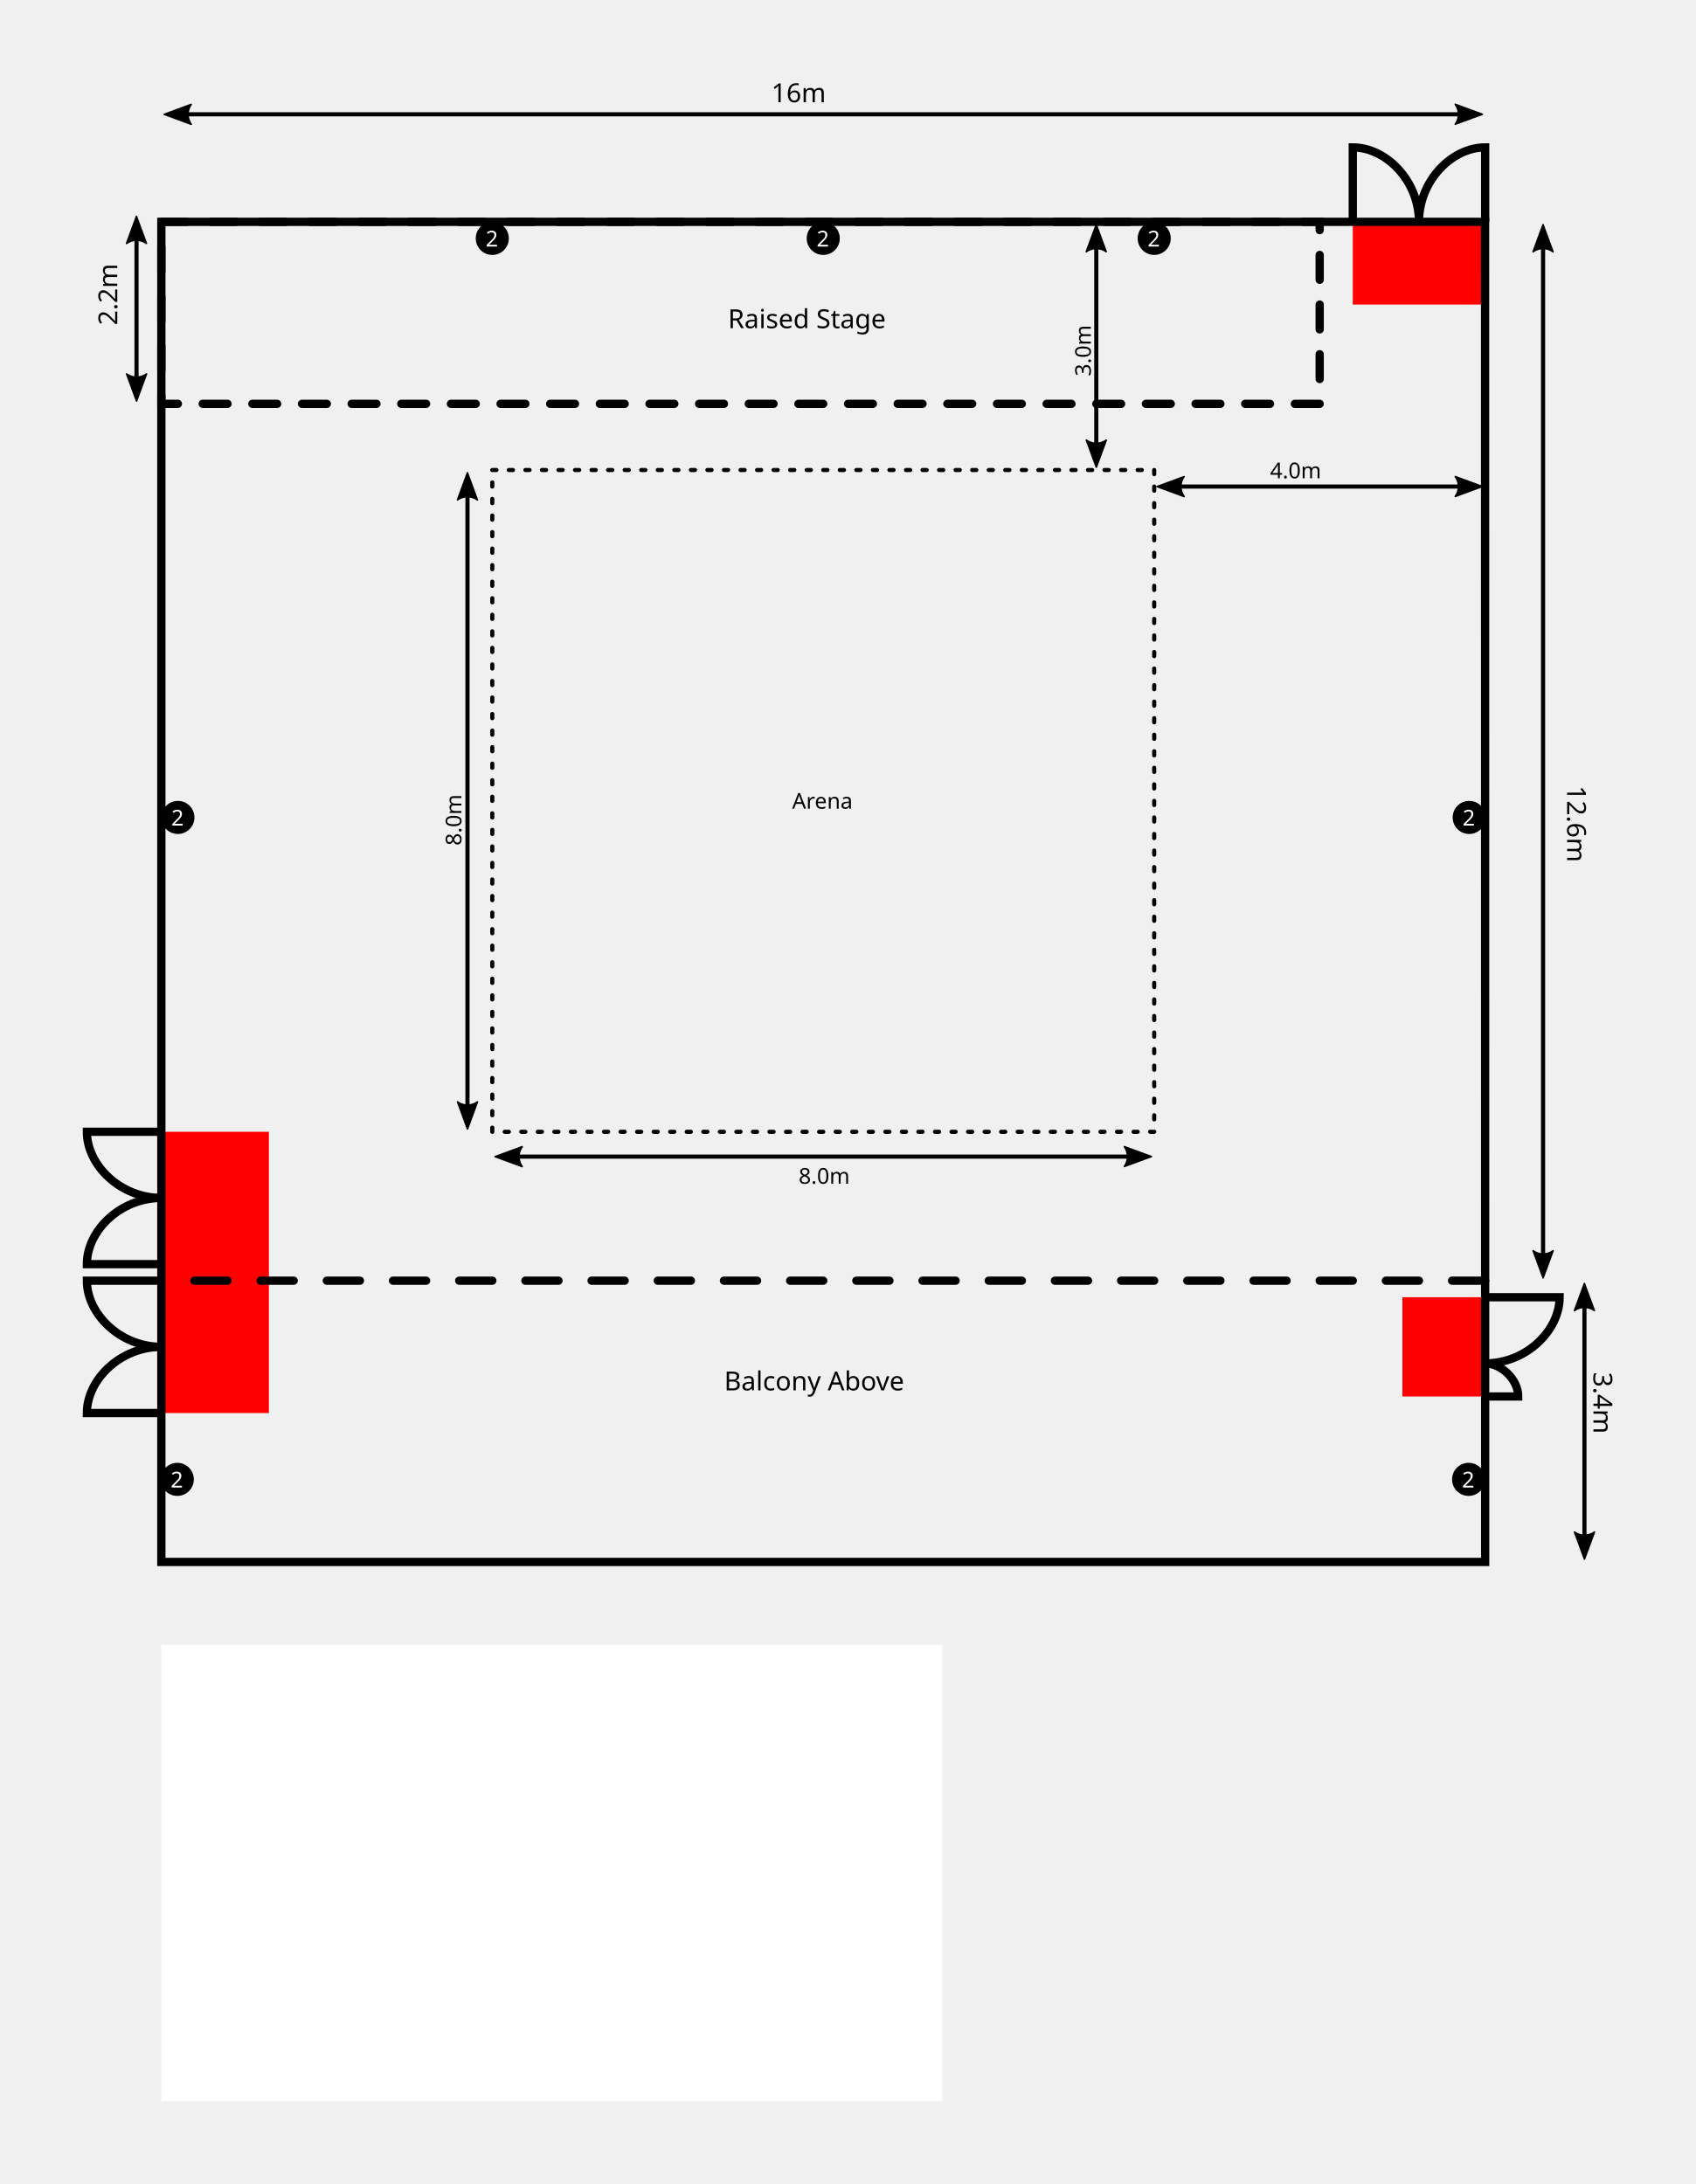
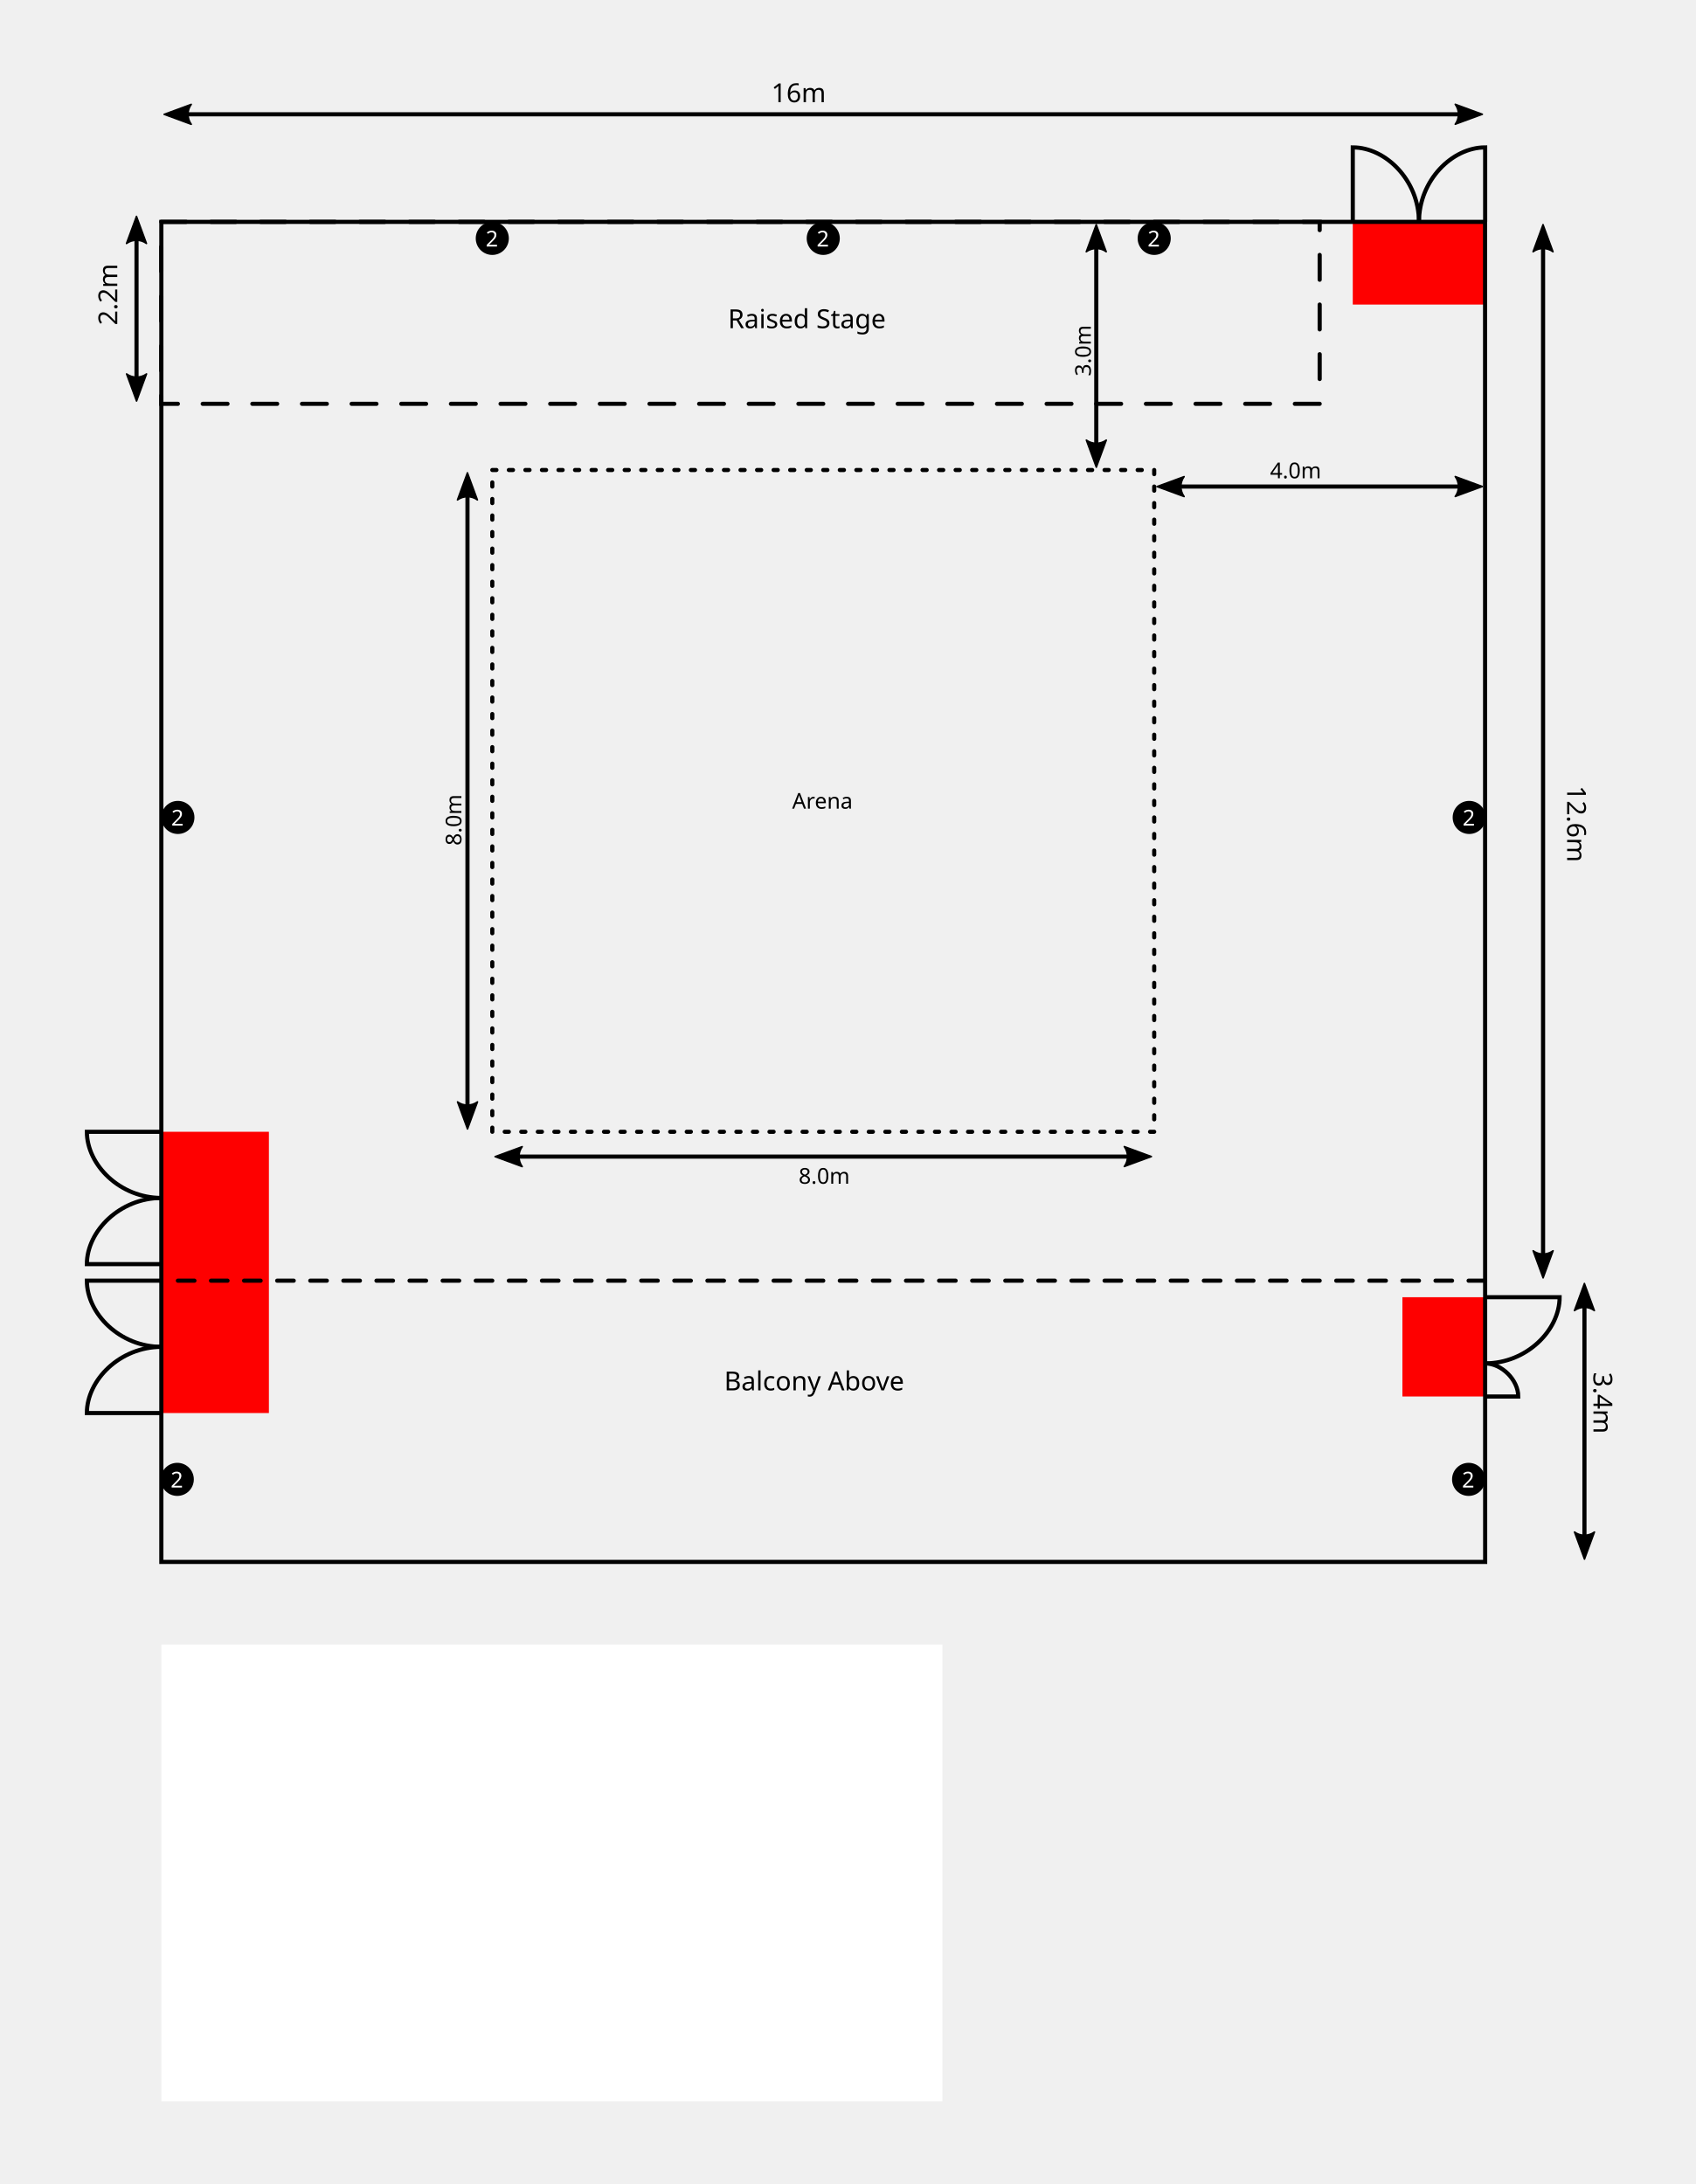
<svg xmlns="http://www.w3.org/2000/svg" xmlns:ns2="http://www.openswatchbook.org/uri/2009/osb" xmlns:xlink="http://www.w3.org/1999/xlink" width="2049.459cm" height="2640.174cm" viewBox="0 0 20494.585 26401.739" version="1.1" id="svg8">
  <defs id="defs2">
    <marker style="overflow:visible" id="marker1735" refX="0" refY="0" orient="auto">
      <path transform="scale(-0.6)" d="M 8.719,4.034 -2.207,0.016 8.719,-4.002 c -1.745,2.372 -1.735,5.617 -6e-7,8.035 z" style="fill:#000000;fill-opacity:1;fill-rule:evenodd;stroke:#000000;stroke-width:0.625;stroke-linejoin:round;stroke-opacity:1" id="path1733" />
    </marker>
    <marker style="overflow:visible" id="marker1617" refX="0" refY="0" orient="auto">
      <path transform="scale(0.6)" d="M 8.719,4.034 -2.207,0.016 8.719,-4.002 c -1.745,2.372 -1.735,5.617 -6e-7,8.035 z" style="fill:#000000;fill-opacity:1;fill-rule:evenodd;stroke:#000000;stroke-width:0.625;stroke-linejoin:round;stroke-opacity:1" id="path1615" />
    </marker>
    <marker orient="auto" refY="0" refX="0" id="marker1503" style="overflow:visible">
      <path id="path1501" style="fill:#000000;fill-opacity:1;fill-rule:evenodd;stroke:#000000;stroke-width:0.625;stroke-linejoin:round;stroke-opacity:1" d="M 8.719,4.034 -2.207,0.016 8.719,-4.002 c -1.745,2.372 -1.735,5.617 -6e-7,8.035 z" transform="scale(-0.6)" />
    </marker>
    <marker orient="auto" refY="0" refX="0" id="marker1397" style="overflow:visible">
      <path id="path1395" style="fill:#000000;fill-opacity:1;fill-rule:evenodd;stroke:#000000;stroke-width:0.625;stroke-linejoin:round;stroke-opacity:1" d="M 8.719,4.034 -2.207,0.016 8.719,-4.002 c -1.745,2.372 -1.735,5.617 -6e-7,8.035 z" transform="scale(0.6)" />
    </marker>
    <marker style="overflow:visible" id="marker1295" refX="0" refY="0" orient="auto">
      <path transform="scale(-0.6)" d="M 8.719,4.034 -2.207,0.016 8.719,-4.002 c -1.745,2.372 -1.735,5.617 -6e-7,8.035 z" style="fill:#000000;fill-opacity:1;fill-rule:evenodd;stroke:#000000;stroke-width:0.625;stroke-linejoin:round;stroke-opacity:1" id="path1293" />
    </marker>
    <marker style="overflow:visible" id="marker1201" refX="0" refY="0" orient="auto">
      <path transform="scale(0.6)" d="M 8.719,4.034 -2.207,0.016 8.719,-4.002 c -1.745,2.372 -1.735,5.617 -6e-7,8.035 z" style="fill:#000000;fill-opacity:1;fill-rule:evenodd;stroke:#000000;stroke-width:0.625;stroke-linejoin:round;stroke-opacity:1" id="path1199" />
    </marker>
    <marker orient="auto" refY="0" refX="0" id="marker1099" style="overflow:visible">
      <path id="path1097" style="fill:#000000;fill-opacity:1;fill-rule:evenodd;stroke:#000000;stroke-width:0.625;stroke-linejoin:round;stroke-opacity:1" d="M 8.719,4.034 -2.207,0.016 8.719,-4.002 c -1.745,2.372 -1.735,5.617 -6e-7,8.035 z" transform="scale(0.6)" />
    </marker>
    <marker orient="auto" refY="0" refX="0" id="marker1023" style="overflow:visible">
      <path id="path1021" style="fill:#000000;fill-opacity:1;fill-rule:evenodd;stroke:#000000;stroke-width:0.625;stroke-linejoin:round;stroke-opacity:1" d="M 8.719,4.034 -2.207,0.016 8.719,-4.002 c -1.745,2.372 -1.735,5.617 -6e-7,8.035 z" transform="scale(-0.6)" />
    </marker>
    <marker style="overflow:visible" id="marker7330" refX="0" refY="0" orient="auto">
      <path transform="scale(-0.6)" d="M 8.719,4.034 -2.207,0.016 8.719,-4.002 c -1.745,2.372 -1.735,5.617 -6e-7,8.035 z" style="fill:#000000;fill-opacity:1;fill-rule:evenodd;stroke:#000000;stroke-width:0.625;stroke-linejoin:round;stroke-opacity:1" id="path7328" />
    </marker>
    <marker style="overflow:visible" id="marker7260" refX="0" refY="0" orient="auto">
      <path transform="scale(0.6)" d="M 8.719,4.034 -2.207,0.016 8.719,-4.002 c -1.745,2.372 -1.735,5.617 -6e-7,8.035 z" style="fill:#000000;fill-opacity:1;fill-rule:evenodd;stroke:#000000;stroke-width:0.625;stroke-linejoin:round;stroke-opacity:1" id="path7258" />
    </marker>
    <marker orient="auto" refY="0" refX="0" id="marker7194" style="overflow:visible">
      <path id="path7192" style="fill:#000000;fill-opacity:1;fill-rule:evenodd;stroke:#000000;stroke-width:0.625;stroke-linejoin:round;stroke-opacity:1" d="M 8.719,4.034 -2.207,0.016 8.719,-4.002 c -1.745,2.372 -1.735,5.617 -6e-7,8.035 z" transform="scale(-0.6)" />
    </marker>
    <marker orient="auto" refY="0" refX="0" id="marker7136" style="overflow:visible">
      <path id="path7134" style="fill:#000000;fill-opacity:1;fill-rule:evenodd;stroke:#000000;stroke-width:0.625;stroke-linejoin:round;stroke-opacity:1" d="M 8.719,4.034 -2.207,0.016 8.719,-4.002 c -1.745,2.372 -1.735,5.617 -6e-7,8.035 z" transform="scale(0.6)" />
    </marker>
    <marker style="overflow:visible" id="marker7082" refX="0" refY="0" orient="auto">
      <path transform="scale(-0.6)" d="M 8.719,4.034 -2.207,0.016 8.719,-4.002 c -1.745,2.372 -1.735,5.617 -6e-7,8.035 z" style="fill:#000000;fill-opacity:1;fill-rule:evenodd;stroke:#000000;stroke-width:0.625;stroke-linejoin:round;stroke-opacity:1" id="path7080" />
    </marker>
    <marker style="overflow:visible" id="marker7036" refX="0" refY="0" orient="auto">
      <path transform="scale(0.6)" d="M 8.719,4.034 -2.207,0.016 8.719,-4.002 c -1.745,2.372 -1.735,5.617 -6e-7,8.035 z" style="fill:#000000;fill-opacity:1;fill-rule:evenodd;stroke:#000000;stroke-width:0.625;stroke-linejoin:round;stroke-opacity:1" id="path7034" />
    </marker>
    <marker orient="auto" refY="0" refX="0" id="Arrow2Mend" style="overflow:visible">
      <path id="path6739" style="fill:#000000;fill-opacity:1;fill-rule:evenodd;stroke:#000000;stroke-width:0.625;stroke-linejoin:round;stroke-opacity:1" d="M 8.719,4.034 -2.207,0.016 8.719,-4.002 c -1.745,2.372 -1.735,5.617 -6e-7,8.035 z" transform="scale(-0.6)" />
    </marker>
    <marker orient="auto" refY="0" refX="0" id="Arrow2Mstart" style="overflow:visible">
      <path id="path6736" style="fill:#000000;fill-opacity:1;fill-rule:evenodd;stroke:#000000;stroke-width:0.625;stroke-linejoin:round;stroke-opacity:1" d="M 8.719,4.034 -2.207,0.016 8.719,-4.002 c -1.745,2.372 -1.735,5.617 -6e-7,8.035 z" transform="scale(0.6)" />
    </marker>
    <pattern xlink:href="#Strips2_1" id="pattern6141" patternTransform="matrix(37.79528,0,0,37.79528,-3779.528,63885.359)" />
    <pattern id="Strips2_1" patternTransform="translate(0,0) scale(10,10)" height="1" width="1.5" patternUnits="userSpaceOnUse">
      <rect id="rect5371" height="2" width="1" y="-0.5" x="0" style="fill:black;stroke:none" />
    </pattern>
    <linearGradient id="linearGradient6124" ns2:paint="solid">
      <stop style="stop-color:#ffffff;stop-opacity:1;" offset="0" id="stop6122" />
    </linearGradient>
    <pattern patternUnits="userSpaceOnUse" width="52913.386" height="8314.961" patternTransform="matrix(0.2645833,0,0,0.2645833,999.9999,-16903)" id="pattern6138">
      <rect y="0" x="0" height="8314.961" width="52913.387" id="rect4590" style="fill:url(#pattern6141);fill-opacity:1;fill-rule:nonzero;stroke:none;stroke-width:377.953;stroke-linecap:square;stroke-miterlimit:4;stroke-dasharray:none;stroke-opacity:0.805" />
    </pattern>
  </defs>
  <g id="layer2" transform="translate(949.999,-118.2598)">
    <g id="layer3">
      <rect style="fill:#fe0000;fill-opacity:1;stroke:none;stroke-width:100;stroke-linecap:round;stroke-linejoin:round;stroke-miterlimit:4;stroke-dasharray:400, 400;stroke-dashoffset:0;stroke-opacity:0.805" id="rect878" width="1600" height="1000" x="15399.998" y="2800.001" />
      <rect style="fill:#fe0000;fill-opacity:1;stroke:none;stroke-width:100;stroke-linecap:round;stroke-linejoin:round;stroke-miterlimit:4;stroke-dasharray:400, 400;stroke-dashoffset:0;stroke-opacity:0.805" id="rect880" width="1000" height="1200" x="15999.999" y="15800" />
      <rect style="fill:#fe0000;fill-opacity:1;stroke:none;stroke-width:100;stroke-linecap:round;stroke-linejoin:round;stroke-miterlimit:4;stroke-dasharray:400, 400;stroke-dashoffset:0;stroke-opacity:0.805" id="rect882" width="1300" height="3400" x="1000" y="13800" />
      <text xml:space="preserve" style="font-style:normal;font-variant:normal;font-weight:normal;font-stretch:normal;font-size:317.5px;line-height:1.25;font-family:sans-serif;-inkscape-font-specification:'sans-serif, Normal';font-variant-ligatures:normal;font-variant-caps:normal;font-variant-numeric:normal;font-feature-settings:normal;text-align:start;letter-spacing:0px;word-spacing:0px;writing-mode:lr-tb;text-anchor:start;fill:#000000;fill-opacity:1;stroke:none;stroke-width:1.313" x="7802.475" y="16925.879" id="text886">
        <tspan id="tspan888" x="7802.475" y="16925.879">Balcony Above</tspan>
      </text>
    </g>
    <g id="layer1" transform="translate(0,19703)">
-       <rect style="fill:none;fill-opacity:1;stroke:#000000;stroke-width:100;stroke-linecap:round;stroke-miterlimit:4;stroke-dasharray:300, 300;stroke-dashoffset:0;stroke-opacity:1" width="13999.999" height="2200" x="1000" y="-16903" id="rect6143" />
-       <path style="fill:none;stroke:#000000;stroke-width:100;stroke-linecap:butt;stroke-linejoin:miter;stroke-miterlimit:4;stroke-dasharray:none;stroke-opacity:1" d="M 1000,-703.001 H 16999.999 L 16998.94,-16902.999 H 1000 Z" id="path817" />
-       <path style="fill:none;stroke:#000000;stroke-width:100;stroke-linecap:butt;stroke-linejoin:miter;stroke-miterlimit:4;stroke-dasharray:none;stroke-opacity:1" d="m 16999.999,-2703.001 h 400 c 0,-200 -200,-400 -400,-400" id="path819" />
-       <path style="fill:none;stroke:#000000;stroke-width:100;stroke-linecap:butt;stroke-linejoin:miter;stroke-miterlimit:4;stroke-dasharray:none;stroke-opacity:1" d="m 16999.999,-3903 h 899.999 c 0,400 -399.999,800 -899.999,800" id="path821" />
-       <path style="fill:none;stroke:#000000;stroke-width:100;stroke-linecap:round;stroke-linejoin:round;stroke-miterlimit:4;stroke-dasharray:400, 400;stroke-dashoffset:0;stroke-opacity:1" d="M 16999.999,-4103.001 H 1000" id="path823" />
-       <path id="path834" d="m 1000,-4103 h -899.999 c 0,400 399.999,800 899.999,800" style="fill:none;stroke:#000000;stroke-width:100;stroke-linecap:butt;stroke-linejoin:miter;stroke-miterlimit:4;stroke-dasharray:none;stroke-opacity:1" />
-       <path style="fill:none;stroke:#000000;stroke-width:100;stroke-linecap:butt;stroke-linejoin:miter;stroke-miterlimit:4;stroke-dasharray:none;stroke-opacity:1" d="m 1000,-2502.998 h -899.999 c 0,-400 399.999,-800 899.999,-800" id="path836" />
-       <path style="fill:none;stroke:#000000;stroke-width:100;stroke-linecap:butt;stroke-linejoin:miter;stroke-miterlimit:4;stroke-dasharray:none;stroke-opacity:1" d="m 1000,-5903.002 h -899.999 c 0,400 399.999,800 899.999,800" id="path838" />
-       <path id="path840" d="m 1000,-4303 h -899.999 c 0,-400 399.999,-800 899.999,-800" style="fill:none;stroke:#000000;stroke-width:100;stroke-linecap:butt;stroke-linejoin:miter;stroke-miterlimit:4;stroke-dasharray:none;stroke-opacity:1" />
-       <path id="path842" d="m 16999.999,-16902.995 v -899.998 c -400,0 -800,399.998 -800,899.998" style="fill:none;stroke:#000000;stroke-width:100;stroke-linecap:butt;stroke-linejoin:miter;stroke-miterlimit:4;stroke-dasharray:none;stroke-opacity:1" />
-       <path style="fill:none;stroke:#000000;stroke-width:100;stroke-linecap:butt;stroke-linejoin:miter;stroke-miterlimit:4;stroke-dasharray:none;stroke-opacity:1" d="m 15399.999,-16902.995 v -899.998 c 400,0 800,399.998 800,899.998" id="path844" />
-       <text transform="translate(0,-19703)" id="text6703" y="4085.399" x="7848.719" style="font-style:normal;font-variant:normal;font-weight:normal;font-stretch:normal;font-size:317.5px;line-height:1.25;font-family:sans-serif;-inkscape-font-specification:'sans-serif, Normal';font-variant-ligatures:normal;font-variant-caps:normal;font-variant-numeric:normal;font-feature-settings:normal;text-align:start;letter-spacing:0px;word-spacing:0px;writing-mode:lr-tb;text-anchor:start;fill:#000000;fill-opacity:1;stroke:none;stroke-width:1.313" xml:space="preserve">
+       <rect style="fill:none;fill-opacity:1;stroke:#000000;stroke-width:50;stroke-linecap:round;stroke-miterlimit:4;stroke-dasharray:300,300;stroke-dashoffset:0;stroke-opacity:1" width="13999.999" height="2200" x="1000" y="-16903" id="rect6143" />
+       <path style="fill:none;stroke:#000000;stroke-width:50;stroke-linecap:butt;stroke-linejoin:miter;stroke-miterlimit:4;stroke-dasharray:none;stroke-opacity:1;stroke-dashoffset:0" d="M 1000,-703.001 H 16999.999 L 16998.94,-16902.999 H 1000 Z" id="path817" />
+       <path style="fill:none;stroke:#000000;stroke-width:50;stroke-linecap:butt;stroke-linejoin:miter;stroke-miterlimit:4;stroke-dasharray:none;stroke-opacity:1;stroke-dashoffset:0" d="m 16999.999,-2703.001 h 400 c 0,-200 -200,-400 -400,-400" id="path819" />
+       <path style="fill:none;stroke:#000000;stroke-width:50;stroke-linecap:butt;stroke-linejoin:miter;stroke-miterlimit:4;stroke-dasharray:none;stroke-opacity:1;stroke-dashoffset:0" d="m 16999.999,-3903 h 899.999 c 0,400 -399.999,800 -899.999,800" id="path821" />
+       <path style="fill:none;stroke:#000000;stroke-width:50;stroke-linecap:round;stroke-linejoin:round;stroke-miterlimit:4;stroke-dasharray:200,200;stroke-dashoffset:0;stroke-opacity:1" d="M 16999.999,-4103.001 H 1000" id="path823" />
+       <path id="path834" d="m 1000,-4103 h -899.999 c 0,400 399.999,800 899.999,800" style="fill:none;stroke:#000000;stroke-width:50;stroke-linecap:butt;stroke-linejoin:miter;stroke-miterlimit:4;stroke-dasharray:none;stroke-opacity:1;stroke-dashoffset:0" />
+       <path style="fill:none;stroke:#000000;stroke-width:50;stroke-linecap:butt;stroke-linejoin:miter;stroke-miterlimit:4;stroke-dasharray:none;stroke-opacity:1;stroke-dashoffset:0" d="m 1000,-2502.998 h -899.999 c 0,-400 399.999,-800 899.999,-800" id="path836" />
+       <path style="fill:none;stroke:#000000;stroke-width:50;stroke-linecap:butt;stroke-linejoin:miter;stroke-miterlimit:4;stroke-dasharray:none;stroke-opacity:1;stroke-dashoffset:0" d="m 1000,-5903.002 h -899.999 c 0,400 399.999,800 899.999,800" id="path838" />
+       <path id="path840" d="m 1000,-4303 h -899.999 c 0,-400 399.999,-800 899.999,-800" style="fill:none;stroke:#000000;stroke-width:50;stroke-linecap:butt;stroke-linejoin:miter;stroke-miterlimit:4;stroke-dasharray:none;stroke-opacity:1;stroke-dashoffset:0" />
+       <path id="path842" d="m 16999.999,-16902.995 v -899.998 c -400,0 -800,399.998 -800,899.998" style="fill:none;stroke:#000000;stroke-width:50;stroke-linecap:butt;stroke-linejoin:miter;stroke-miterlimit:4;stroke-dasharray:none;stroke-opacity:1;stroke-dashoffset:0" />
+       <path style="fill:none;stroke:#000000;stroke-width:50;stroke-linecap:butt;stroke-linejoin:miter;stroke-miterlimit:4;stroke-dasharray:none;stroke-opacity:1;stroke-dashoffset:0" d="m 15399.999,-16902.995 v -899.998 c 400,0 800,399.998 800,899.998" id="path844" />
+       <text transform="translate(0,-19703)" id="text6703" y="4085.399" x="7848.719" style="font-style:normal;font-variant:normal;font-weight:normal;font-stretch:normal;font-size:317.5px;line-height:1.25;font-family:sans-serif;-inkscape-font-specification:'sans-serif, Normal';font-variant-ligatures:normal;font-variant-caps:normal;font-variant-numeric:normal;font-feature-settings:normal;text-align:start;letter-spacing:0px;word-spacing:0px;writing-mode:lr-tb;text-anchor:start;fill:#000000;fill-opacity:1;stroke:none;stroke-width:50;stroke-miterlimit:4;stroke-dasharray:none;stroke-dashoffset:0" xml:space="preserve">
        <tspan y="4085.399" x="7848.719" id="tspan6701">Raised Stage</tspan>
      </text>
    </g>
    <g id="layer17">
      <rect transform="translate(-1.1743019e-5,-1.2769764e-6)" style="fill:#ffffff;fill-opacity:1;fill-rule:nonzero;stroke:none;stroke-width:50;stroke-linecap:round;stroke-miterlimit:4;stroke-dasharray:none;stroke-dashoffset:0;stroke-opacity:1" id="KEY__" width="9439.999" height="5519.999" x="1000" y="20000" />
    </g>
  </g>
  <g id="layer14" transform="translate(949.999,-118.2598)">
    <g id="layer16">
      <rect style="fill:none;fill-opacity:1;stroke:#000000;stroke-width:50;stroke-linecap:round;stroke-linejoin:round;stroke-miterlimit:4;stroke-dasharray:50, 150;stroke-dashoffset:0;stroke-opacity:1" id="rect1007" width="7999.999" height="7999.999" x="5000" y="5799.999" />
      <text xml:space="preserve" style="font-style:normal;font-variant:normal;font-weight:normal;font-stretch:normal;font-size:263.758px;line-height:1.25;font-family:sans-serif;-inkscape-font-specification:'sans-serif, Normal';font-variant-ligatures:normal;font-variant-caps:normal;font-variant-numeric:normal;font-feature-settings:normal;text-align:start;letter-spacing:0px;word-spacing:0px;writing-mode:lr-tb;text-anchor:start;fill:#000000;fill-opacity:1;stroke:none;stroke-width:0.265" x="8623.874" y="9894.272" id="text1011">
        <tspan id="tspan1009" x="8623.874" y="9894.272" style="stroke-width:0.265">Arena</tspan>
      </text>
    </g>
    <g id="layer15" />
  </g>
  <g id="layer4" transform="translate(949.999,-118.2598)">
    <g id="layer13" />
    <g id="layer5">
      <g id="g4538">
        <circle r="200" cy="1192.649" cx="1701.101" transform="rotate(-90,9851.5,9851.5)" id="path835" style="fill:#000000;fill-opacity:1;stroke:none;stroke-width:100;stroke-linecap:square;stroke-miterlimit:4;stroke-dasharray:none;stroke-opacity:0.805" />
        <text id="text839" y="-1602.916" x="1112.034" style="font-style:normal;font-variant:normal;font-weight:normal;font-stretch:normal;font-size:264.583px;line-height:1.25;font-family:sans-serif;-inkscape-font-specification:'sans-serif, Normal';font-variant-ligatures:normal;font-variant-caps:normal;font-variant-numeric:normal;font-feature-settings:normal;text-align:start;letter-spacing:0px;word-spacing:0px;writing-mode:lr-tb;text-anchor:start;fill:#ffffff;fill-opacity:1;stroke:none;stroke-width:7.424" xml:space="preserve" transform="translate(0,19703)">
          <tspan style="font-style:normal;font-variant:normal;font-weight:normal;font-stretch:normal;font-size:264.583px;font-family:sans-serif;-inkscape-font-specification:'sans-serif, Normal';font-variant-ligatures:normal;font-variant-caps:normal;font-variant-numeric:normal;font-feature-settings:normal;text-align:start;writing-mode:lr-tb;text-anchor:start;fill:#ffffff;fill-opacity:1;stroke-width:7.424" y="-1602.916" x="1112.034" id="tspan837">2</tspan>
        </text>
      </g>
      <g id="g4546" transform="translate(7.35121,-8001.9)">
        <circle style="fill:#000000;fill-opacity:1;stroke:none;stroke-width:100;stroke-linecap:square;stroke-miterlimit:4;stroke-dasharray:none;stroke-opacity:0.805" id="circle4540" transform="rotate(-90,9851.5,9851.5)" cx="1701.101" cy="1192.649" r="200" />
        <text transform="translate(0,19703)" xml:space="preserve" style="font-style:normal;font-variant:normal;font-weight:normal;font-stretch:normal;font-size:264.583px;line-height:1.25;font-family:sans-serif;-inkscape-font-specification:'sans-serif, Normal';font-variant-ligatures:normal;font-variant-caps:normal;font-variant-numeric:normal;font-feature-settings:normal;text-align:start;letter-spacing:0px;word-spacing:0px;writing-mode:lr-tb;text-anchor:start;fill:#ffffff;fill-opacity:1;stroke:none;stroke-width:7.424" x="1112.034" y="-1602.916" id="text4544">
          <tspan id="tspan4542" x="1112.034" y="-1602.916" style="font-style:normal;font-variant:normal;font-weight:normal;font-stretch:normal;font-size:264.583px;font-family:sans-serif;-inkscape-font-specification:'sans-serif, Normal';font-variant-ligatures:normal;font-variant-caps:normal;font-variant-numeric:normal;font-feature-settings:normal;text-align:start;writing-mode:lr-tb;text-anchor:start;fill:#ffffff;fill-opacity:1;stroke-width:7.424">2</tspan>
        </text>
      </g>
      <g id="g4554" transform="translate(15607.35)">
        <circle style="fill:#000000;fill-opacity:1;stroke:none;stroke-width:100;stroke-linecap:square;stroke-miterlimit:4;stroke-dasharray:none;stroke-opacity:0.805" id="circle4548" transform="rotate(-90,9851.5,9851.5)" cx="1701.101" cy="1192.649" r="200" />
        <text transform="translate(0,19703)" xml:space="preserve" style="font-style:normal;font-variant:normal;font-weight:normal;font-stretch:normal;font-size:264.583px;line-height:1.25;font-family:sans-serif;-inkscape-font-specification:'sans-serif, Normal';font-variant-ligatures:normal;font-variant-caps:normal;font-variant-numeric:normal;font-feature-settings:normal;text-align:start;letter-spacing:0px;word-spacing:0px;writing-mode:lr-tb;text-anchor:start;fill:#ffffff;fill-opacity:1;stroke:none;stroke-width:7.424" x="1112.034" y="-1602.916" id="text4552">
          <tspan id="tspan4550" x="1112.034" y="-1602.916" style="font-style:normal;font-variant:normal;font-weight:normal;font-stretch:normal;font-size:264.583px;font-family:sans-serif;-inkscape-font-specification:'sans-serif, Normal';font-variant-ligatures:normal;font-variant-caps:normal;font-variant-numeric:normal;font-feature-settings:normal;text-align:start;writing-mode:lr-tb;text-anchor:start;fill:#ffffff;fill-opacity:1;stroke-width:7.424">2</tspan>
        </text>
      </g>
      <g transform="translate(15614.701,-8001.9)" id="g4562">
        <circle r="200" cy="1192.649" cx="1701.101" transform="rotate(-90,9851.5,9851.5)" id="circle4556" style="fill:#000000;fill-opacity:1;stroke:none;stroke-width:100;stroke-linecap:square;stroke-miterlimit:4;stroke-dasharray:none;stroke-opacity:0.805" />
        <text id="text4560" y="-1602.916" x="1112.034" style="font-style:normal;font-variant:normal;font-weight:normal;font-stretch:normal;font-size:264.583px;line-height:1.25;font-family:sans-serif;-inkscape-font-specification:'sans-serif, Normal';font-variant-ligatures:normal;font-variant-caps:normal;font-variant-numeric:normal;font-feature-settings:normal;text-align:start;letter-spacing:0px;word-spacing:0px;writing-mode:lr-tb;text-anchor:start;fill:#ffffff;fill-opacity:1;stroke:none;stroke-width:7.424" xml:space="preserve" transform="translate(0,19703)">
          <tspan style="font-style:normal;font-variant:normal;font-weight:normal;font-stretch:normal;font-size:264.583px;font-family:sans-serif;-inkscape-font-specification:'sans-serif, Normal';font-variant-ligatures:normal;font-variant-caps:normal;font-variant-numeric:normal;font-feature-settings:normal;text-align:start;writing-mode:lr-tb;text-anchor:start;fill:#ffffff;fill-opacity:1;stroke-width:7.424" y="-1602.916" x="1112.034" id="tspan4558">2</tspan>
        </text>
      </g>
      <g transform="translate(7807.351,-15001.899)" id="g4570">
        <circle r="200" cy="1192.649" cx="1701.101" transform="rotate(-90,9851.5,9851.5)" id="circle4564" style="fill:#000000;fill-opacity:1;stroke:none;stroke-width:100;stroke-linecap:square;stroke-miterlimit:4;stroke-dasharray:none;stroke-opacity:0.805" />
        <text id="text4568" y="-1602.916" x="1112.034" style="font-style:normal;font-variant:normal;font-weight:normal;font-stretch:normal;font-size:264.583px;line-height:1.25;font-family:sans-serif;-inkscape-font-specification:'sans-serif, Normal';font-variant-ligatures:normal;font-variant-caps:normal;font-variant-numeric:normal;font-feature-settings:normal;text-align:start;letter-spacing:0px;word-spacing:0px;writing-mode:lr-tb;text-anchor:start;fill:#ffffff;fill-opacity:1;stroke:none;stroke-width:7.424" xml:space="preserve" transform="translate(0,19703)">
          <tspan style="font-style:normal;font-variant:normal;font-weight:normal;font-stretch:normal;font-size:264.583px;font-family:sans-serif;-inkscape-font-specification:'sans-serif, Normal';font-variant-ligatures:normal;font-variant-caps:normal;font-variant-numeric:normal;font-feature-settings:normal;text-align:start;writing-mode:lr-tb;text-anchor:start;fill:#ffffff;fill-opacity:1;stroke-width:7.424" y="-1602.916" x="1112.034" id="tspan4566">2</tspan>
        </text>
      </g>
      <g id="g4578" transform="translate(3807.351,-15001.899)">
        <circle style="fill:#000000;fill-opacity:1;stroke:none;stroke-width:100;stroke-linecap:square;stroke-miterlimit:4;stroke-dasharray:none;stroke-opacity:0.805" id="circle4572" transform="rotate(-90,9851.5,9851.5)" cx="1701.101" cy="1192.649" r="200" />
        <text transform="translate(0,19703)" xml:space="preserve" style="font-style:normal;font-variant:normal;font-weight:normal;font-stretch:normal;font-size:264.583px;line-height:1.25;font-family:sans-serif;-inkscape-font-specification:'sans-serif, Normal';font-variant-ligatures:normal;font-variant-caps:normal;font-variant-numeric:normal;font-feature-settings:normal;text-align:start;letter-spacing:0px;word-spacing:0px;writing-mode:lr-tb;text-anchor:start;fill:#ffffff;fill-opacity:1;stroke:none;stroke-width:7.424" x="1112.034" y="-1602.916" id="text4576">
          <tspan id="tspan4574" x="1112.034" y="-1602.916" style="font-style:normal;font-variant:normal;font-weight:normal;font-stretch:normal;font-size:264.583px;font-family:sans-serif;-inkscape-font-specification:'sans-serif, Normal';font-variant-ligatures:normal;font-variant-caps:normal;font-variant-numeric:normal;font-feature-settings:normal;text-align:start;writing-mode:lr-tb;text-anchor:start;fill:#ffffff;fill-opacity:1;stroke-width:7.424">2</tspan>
        </text>
      </g>
      <g transform="translate(11807.35,-15001.899)" id="g4586">
        <circle r="200" cy="1192.649" cx="1701.101" transform="rotate(-90,9851.5,9851.5)" id="circle4580" style="fill:#000000;fill-opacity:1;stroke:none;stroke-width:100;stroke-linecap:square;stroke-miterlimit:4;stroke-dasharray:none;stroke-opacity:0.805" />
        <text id="text4584" y="-1602.916" x="1112.034" style="font-style:normal;font-variant:normal;font-weight:normal;font-stretch:normal;font-size:264.583px;line-height:1.25;font-family:sans-serif;-inkscape-font-specification:'sans-serif, Normal';font-variant-ligatures:normal;font-variant-caps:normal;font-variant-numeric:normal;font-feature-settings:normal;text-align:start;letter-spacing:0px;word-spacing:0px;writing-mode:lr-tb;text-anchor:start;fill:#ffffff;fill-opacity:1;stroke:none;stroke-width:7.424" xml:space="preserve" transform="translate(0,19703)">
          <tspan style="font-style:normal;font-variant:normal;font-weight:normal;font-stretch:normal;font-size:264.583px;font-family:sans-serif;-inkscape-font-specification:'sans-serif, Normal';font-variant-ligatures:normal;font-variant-caps:normal;font-variant-numeric:normal;font-feature-settings:normal;text-align:start;writing-mode:lr-tb;text-anchor:start;fill:#ffffff;fill-opacity:1;stroke-width:7.424" y="-1602.916" x="1112.034" id="tspan4582">2</tspan>
        </text>
      </g>
    </g>
  </g>
  <g id="layer6" transform="translate(949.999,-118.2598)">
    <g id="layer12" />
    <g id="layer11" />
    <g id="layer10" />
  </g>
  <g id="layer7" transform="translate(949.999,-118.2598)">
    <g id="layer9">
      <path style="fill:none;stroke:#000000;stroke-width:50;stroke-linecap:butt;stroke-linejoin:miter;stroke-miterlimit:4;stroke-dasharray:none;stroke-opacity:1;marker-start:url(#marker1099);marker-end:url(#marker1023)" d="M 4700,5900 V 13699.999" id="path1013" />
      <path style="fill:none;stroke:#000000;stroke-width:50;stroke-linecap:butt;stroke-linejoin:miter;stroke-miterlimit:4;stroke-dasharray:none;stroke-opacity:1;marker-start:url(#marker1201);marker-end:url(#marker1295)" d="M 5100,14099.999 H 12899.999" id="path1191" />
      <path style="fill:none;stroke:#000000;stroke-width:50;stroke-linecap:butt;stroke-linejoin:miter;stroke-miterlimit:4;stroke-dasharray:none;stroke-opacity:1;marker-start:url(#marker1397);marker-end:url(#marker1503)" d="m 16899.999,5999.999 h -3800" id="path1387" />
      <path style="fill:none;stroke:#000000;stroke-width:50;stroke-linecap:butt;stroke-linejoin:miter;stroke-miterlimit:4;stroke-dasharray:none;stroke-opacity:1;marker-start:url(#marker1617);marker-end:url(#marker1735)" d="M 12299.999,5699.999 V 2900" id="path1607" />
      <text xml:space="preserve" style="font-style:normal;font-variant:normal;font-weight:normal;font-stretch:normal;font-size:263.758px;line-height:1.25;font-family:sans-serif;-inkscape-font-specification:'sans-serif, Normal';font-variant-ligatures:normal;font-variant-caps:normal;font-variant-numeric:normal;font-feature-settings:normal;text-align:start;letter-spacing:0px;word-spacing:0px;writing-mode:lr-tb;text-anchor:start;fill:#000000;fill-opacity:1;stroke:none;stroke-width:0.265" x="14399.998" y="5899.999" id="text1853">
        <tspan id="tspan1851" x="14399.998" y="5899.999" style="stroke-width:0.265">4.0m</tspan>
      </text>
      <text xml:space="preserve" style="font-style:normal;font-variant:normal;font-weight:normal;font-stretch:normal;font-size:263.758px;line-height:1.25;font-family:sans-serif;-inkscape-font-specification:'sans-serif, Normal';font-variant-ligatures:normal;font-variant-caps:normal;font-variant-numeric:normal;font-feature-settings:normal;text-align:start;letter-spacing:0px;word-spacing:0px;writing-mode:lr-tb;text-anchor:start;fill:#000000;fill-opacity:1;stroke:none;stroke-width:0.265" x="-4666.384" y="12233.9" id="text1857" transform="rotate(-90)">
        <tspan id="tspan1855" x="-4666.384" y="12233.9" style="stroke-width:0.265">3.0m</tspan>
      </text>
      <text xml:space="preserve" style="font-style:normal;font-variant:normal;font-weight:normal;font-stretch:normal;font-size:263.758px;line-height:1.25;font-family:sans-serif;-inkscape-font-specification:'sans-serif, Normal';font-variant-ligatures:normal;font-variant-caps:normal;font-variant-numeric:normal;font-feature-settings:normal;text-align:start;letter-spacing:0px;word-spacing:0px;writing-mode:lr-tb;text-anchor:start;fill:#000000;fill-opacity:1;stroke:none;stroke-width:0.265" x="-10340.124" y="4626.351" id="text1861" transform="rotate(-90)">
        <tspan id="tspan1859" x="-10340.124" y="4626.351" style="stroke-width:0.265">8.0m</tspan>
      </text>
      <text xml:space="preserve" style="font-style:normal;font-variant:normal;font-weight:normal;font-stretch:normal;font-size:263.758px;line-height:1.25;font-family:sans-serif;-inkscape-font-specification:'sans-serif, Normal';font-variant-ligatures:normal;font-variant-caps:normal;font-variant-numeric:normal;font-feature-settings:normal;text-align:start;letter-spacing:0px;word-spacing:0px;writing-mode:lr-tb;text-anchor:start;fill:#000000;fill-opacity:1;stroke:none;stroke-width:0.265" x="8702.239" y="14428.062" id="text1865">
        <tspan id="tspan1863" x="8702.239" y="14428.062" style="stroke-width:0.265">8.0m</tspan>
      </text>
    </g>
    <g id="layer8">
      <path style="fill:none;stroke:#000000;stroke-width:50;stroke-linecap:butt;stroke-linejoin:miter;stroke-miterlimit:4;stroke-dasharray:none;stroke-opacity:1;marker-start:url(#Arrow2Mstart);marker-end:url(#Arrow2Mend)" d="M 16899.999,1500 H 1100" id="path6710" />
      <path style="fill:none;stroke:#000000;stroke-width:50;stroke-linecap:butt;stroke-linejoin:miter;stroke-miterlimit:4;stroke-dasharray:none;stroke-opacity:1;marker-start:url(#marker7036);marker-end:url(#marker7082)" d="M 17699.998,2900 V 15499.999" id="path7026" />
      <path style="fill:none;stroke:#000000;stroke-width:50;stroke-linecap:butt;stroke-linejoin:miter;stroke-miterlimit:4;stroke-dasharray:none;stroke-opacity:1;marker-start:url(#marker7136);marker-end:url(#marker7194)" d="m 18199.999,15699.999 v 3199.999" id="path7126" />
      <path style="fill:none;stroke:#000000;stroke-width:50;stroke-linecap:butt;stroke-linejoin:miter;stroke-miterlimit:4;stroke-dasharray:none;stroke-opacity:1;marker-start:url(#marker7260);marker-end:url(#marker7330)" d="M 700,2800 V 4900" id="path7250" />
      <text transform="translate(0,19703)" xml:space="preserve" style="font-style:normal;font-variant:normal;font-weight:normal;font-stretch:normal;font-size:317.5px;line-height:1.25;font-family:sans-serif;-inkscape-font-specification:'sans-serif, Normal';font-variant-ligatures:normal;font-variant-caps:normal;font-variant-numeric:normal;font-feature-settings:normal;text-align:start;letter-spacing:0px;word-spacing:0px;writing-mode:lr-tb;text-anchor:start;fill:#000000;fill-opacity:1;stroke:none;stroke-width:1.313" x="8372.567" y="-18349.096" id="text7400">
        <tspan id="tspan7398" x="8372.567" y="-18349.096">16m</tspan>
      </text>
      <text id="text7406" y="467.323" x="-4049.944" style="font-style:normal;font-variant:normal;font-weight:normal;font-stretch:normal;font-size:317.5px;line-height:1.25;font-family:sans-serif;-inkscape-font-specification:'sans-serif, Normal';font-variant-ligatures:normal;font-variant-caps:normal;font-variant-numeric:normal;font-feature-settings:normal;text-align:start;letter-spacing:0px;word-spacing:0px;writing-mode:lr-tb;text-anchor:start;fill:#000000;fill-opacity:1;stroke:none;stroke-width:1.313" xml:space="preserve" transform="rotate(-90)">
        <tspan y="467.323" x="-4049.944" id="tspan7404">2.2m</tspan>
      </text>
      <text id="text7410" y="-17990.889" x="9614.617" style="font-style:normal;font-variant:normal;font-weight:normal;font-stretch:normal;font-size:317.5px;line-height:1.25;font-family:sans-serif;-inkscape-font-specification:'sans-serif, Normal';font-variant-ligatures:normal;font-variant-caps:normal;font-variant-numeric:normal;font-feature-settings:normal;text-align:start;letter-spacing:0px;word-spacing:0px;writing-mode:lr-tb;text-anchor:start;fill:#000000;fill-opacity:1;stroke:none;stroke-width:1.313" xml:space="preserve" transform="rotate(90)">
        <tspan y="-17990.889" x="9614.617" id="tspan7408">12.6m</tspan>
      </text>
      <text transform="rotate(90)" xml:space="preserve" style="font-style:normal;font-variant:normal;font-weight:normal;font-stretch:normal;font-size:317.5px;line-height:1.25;font-family:sans-serif;-inkscape-font-specification:'sans-serif, Normal';font-variant-ligatures:normal;font-variant-caps:normal;font-variant-numeric:normal;font-feature-settings:normal;text-align:start;letter-spacing:0px;word-spacing:0px;writing-mode:lr-tb;text-anchor:start;fill:#000000;fill-opacity:1;stroke:none;stroke-width:1.313" x="16705.277" y="-18308.939" id="text7414">
        <tspan id="tspan7412" x="16705.277" y="-18308.939">3.4m</tspan>
      </text>
    </g>
  </g>
</svg>
